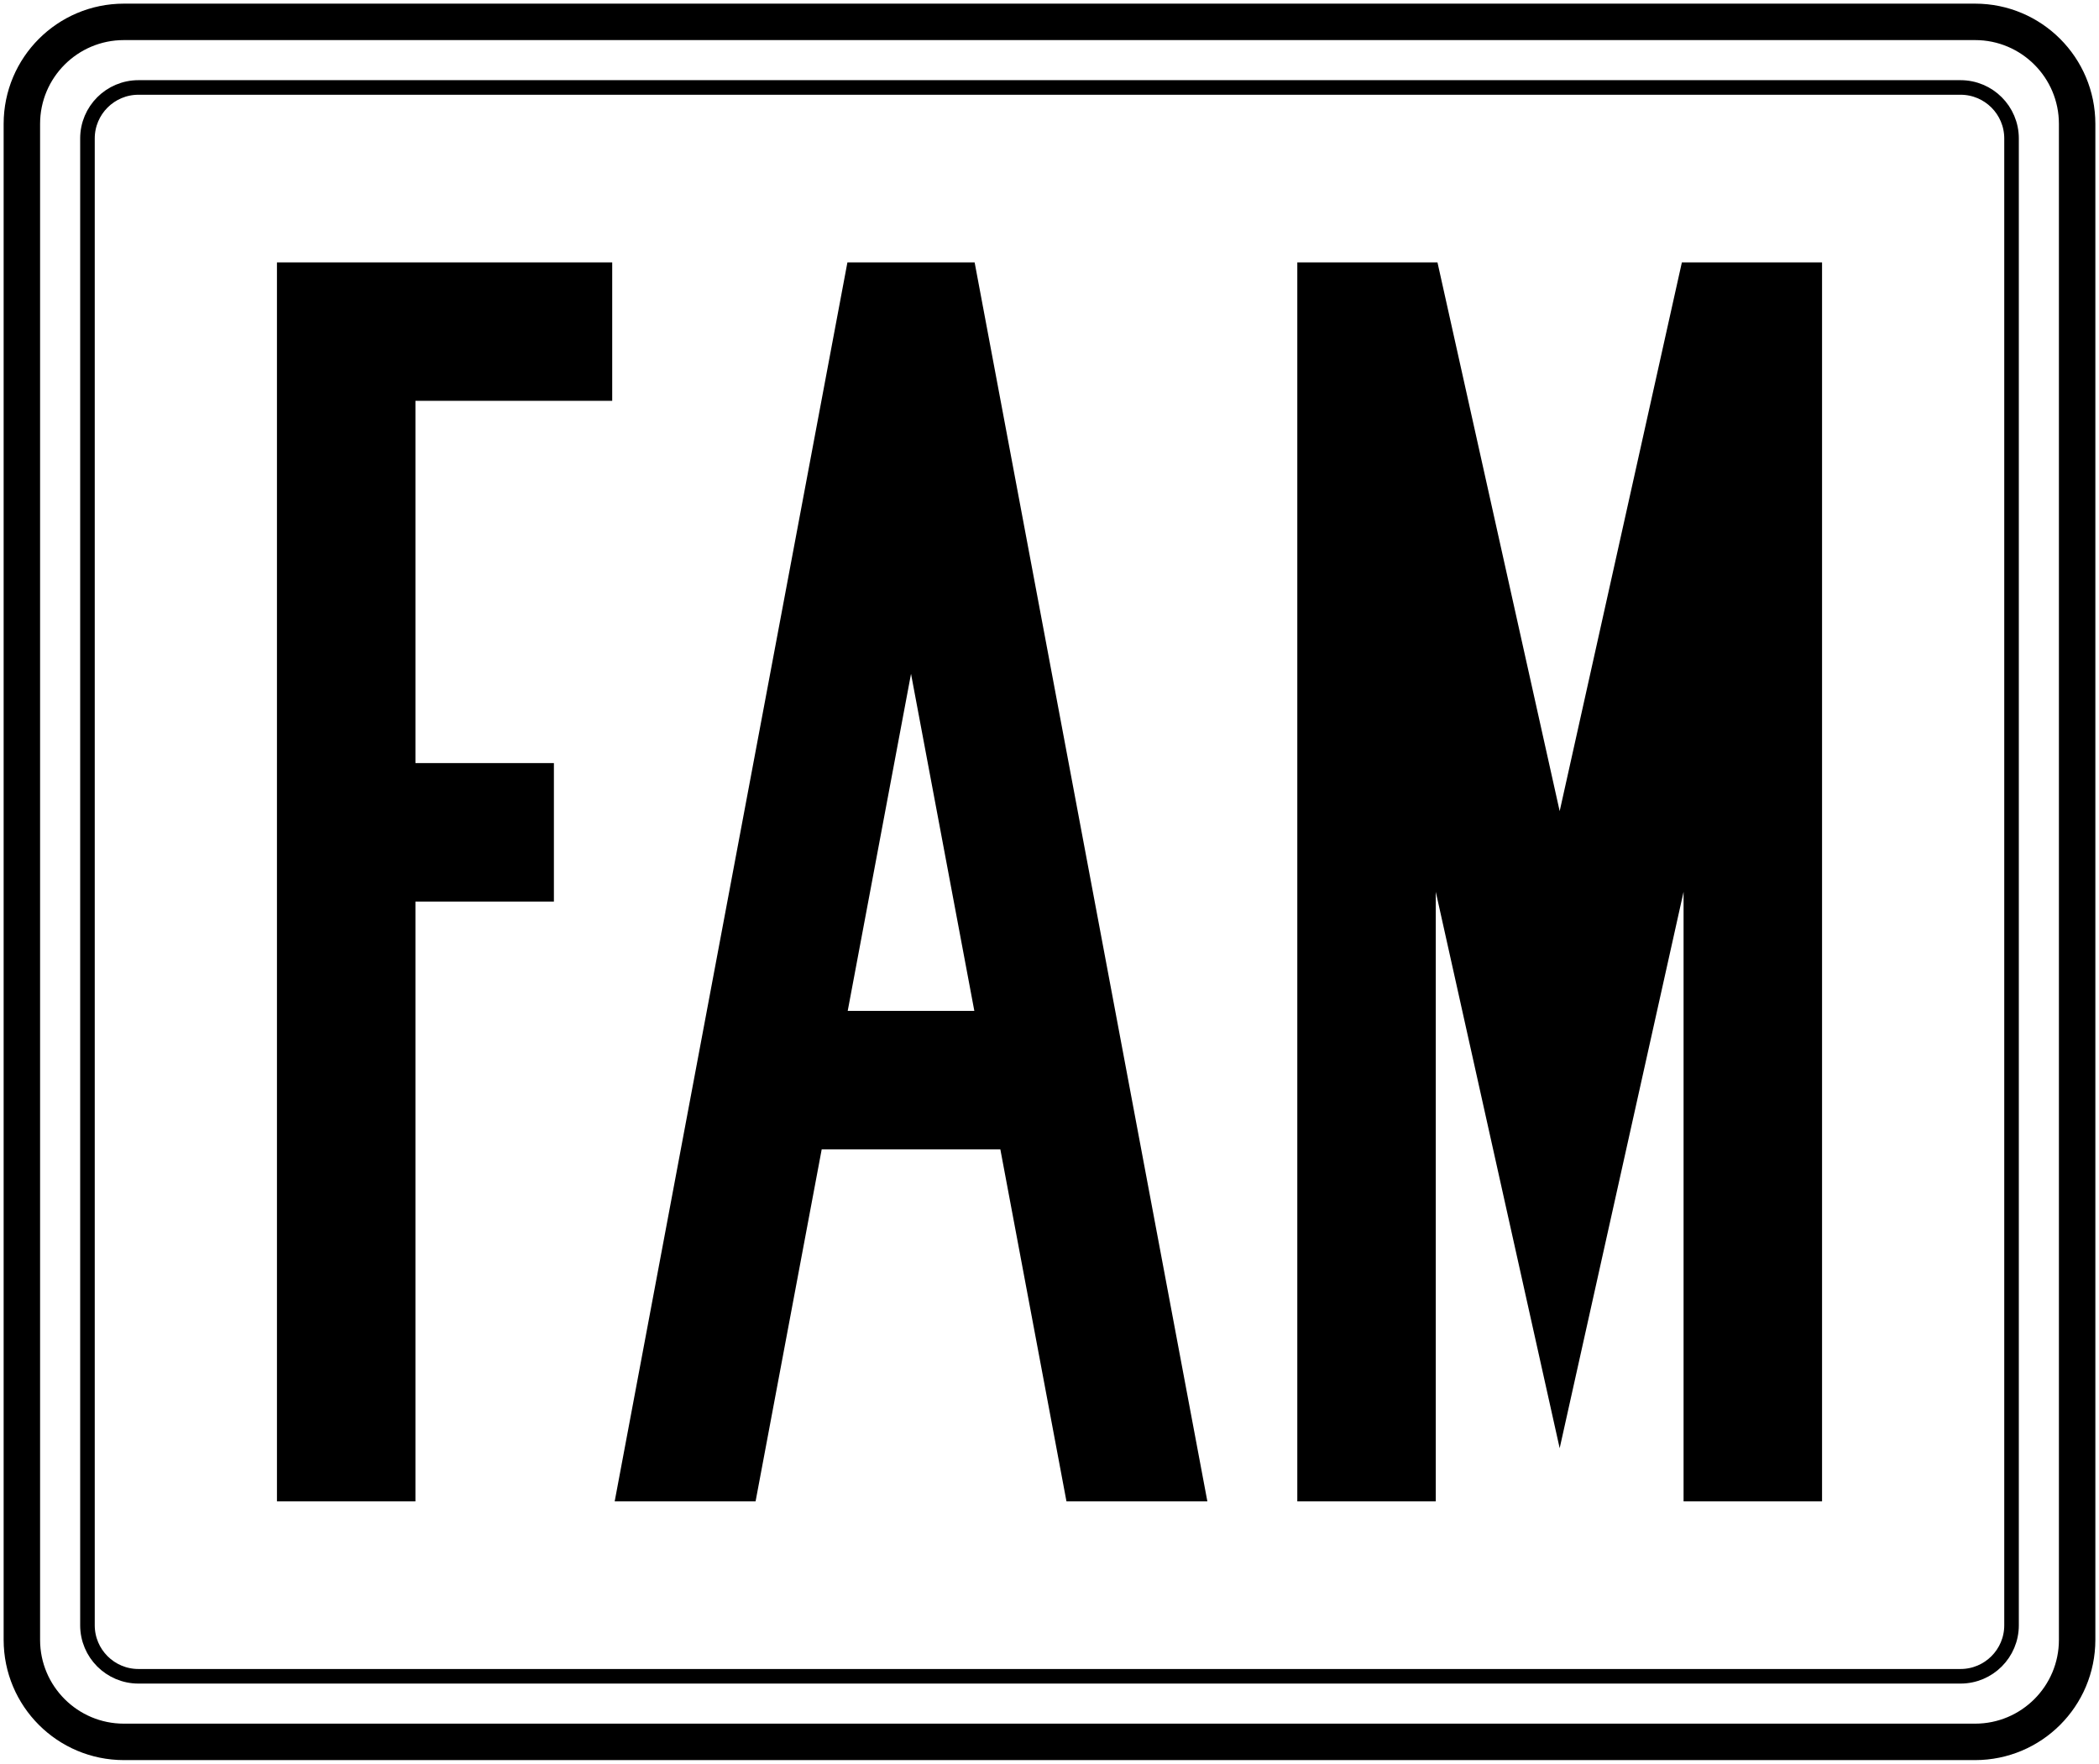
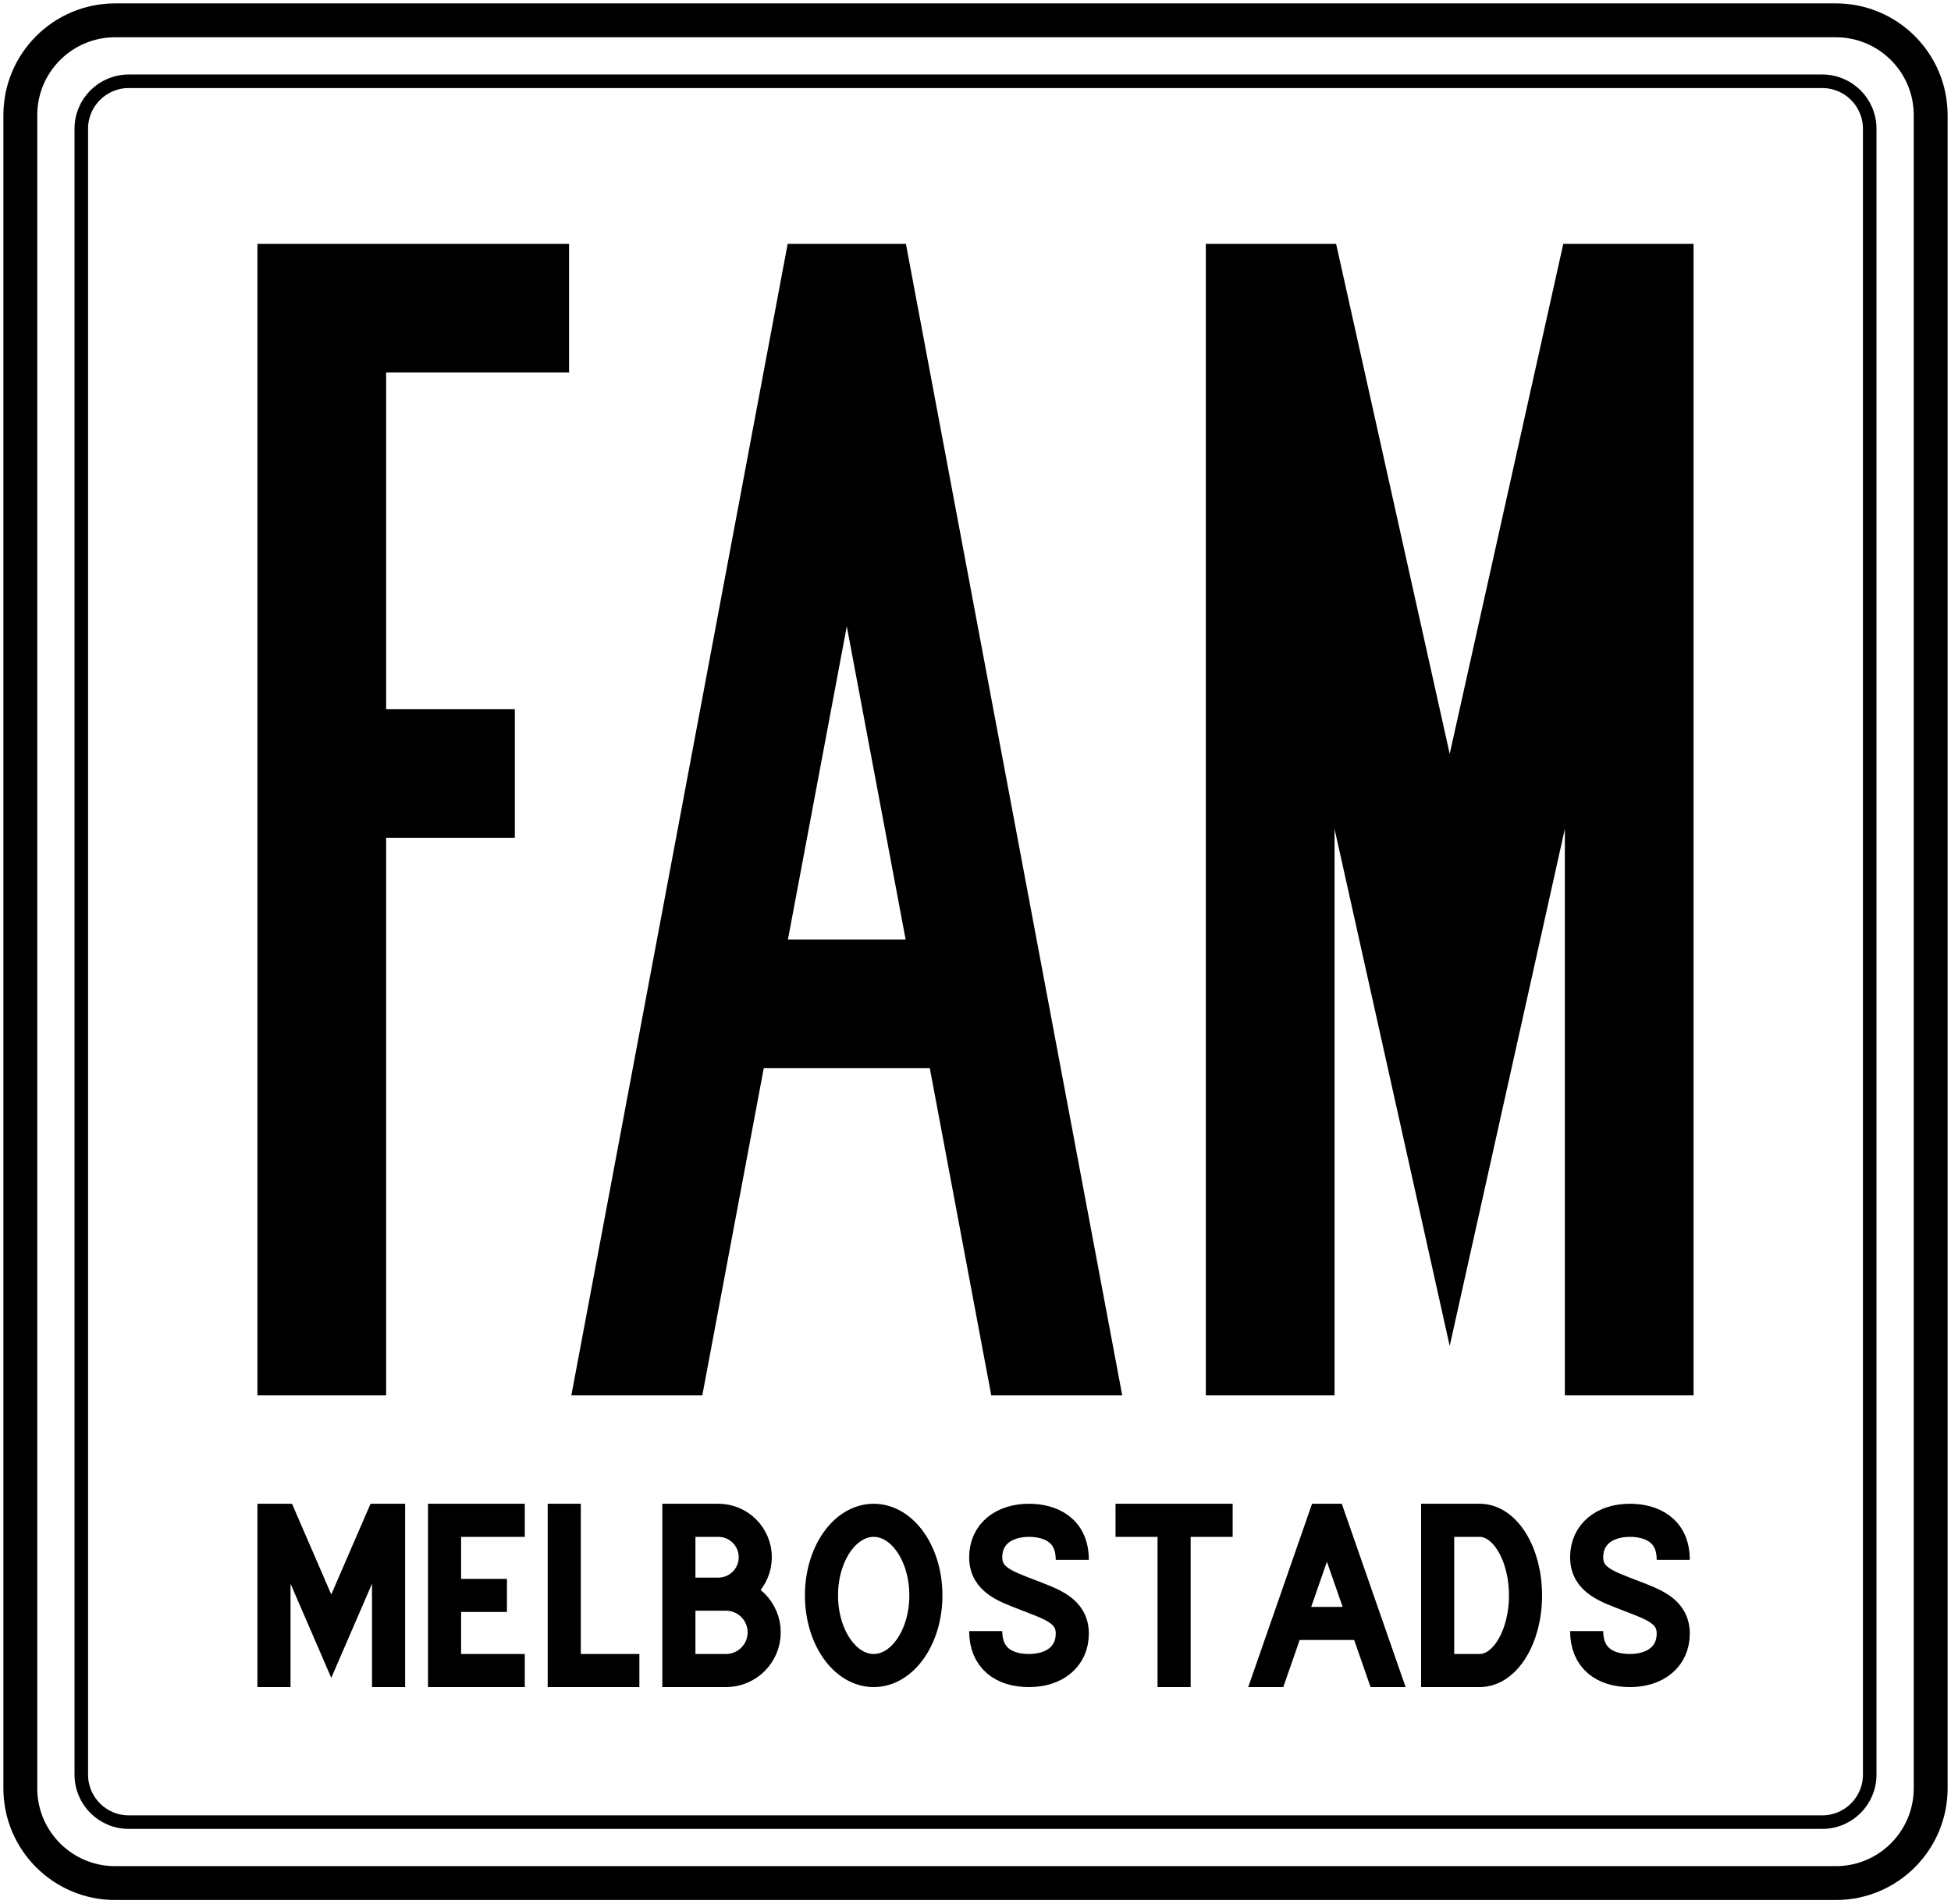
- <svg xmlns="http://www.w3.org/2000/svg" viewBox="0 0 288 242" role="img" aria-label="FAM — The Melbostads">
+ <svg xmlns="http://www.w3.org/2000/svg" viewBox="0 0 288 281" role="img" aria-label="FAM — The Melbostads">
  <defs>
    <clipPath id="c">
      <rect x="-10" y="0" width="200" height="170" />
    </clipPath>
+     <clipPath id="c2">
+       <rect x="-10" y="0" width="200" height="72" />
+     </clipPath>
  </defs>
-   <rect x="3" y="3" width="282" height="236" rx="14" fill="none" stroke="#000" stroke-width="5" />
-   <rect x="12" y="12" width="264" height="218" rx="7" fill="none" stroke="#000" stroke-width="2" />
+   <rect x="3" y="3" width="282" height="275" rx="14" fill="none" stroke="#000" stroke-width="5" />
+   <rect x="12" y="12" width="264" height="257" rx="7" fill="none" stroke="#000" stroke-width="2" />
  <g fill="none" stroke="#000" stroke-width="19" stroke-linejoin="miter" stroke-miterlimit="10">
    <g transform="translate(38 36)">
      <g clip-path="url(#c)">
        <path d="M9.5,0V170M0,9.5H46M0,78.2H38" />
      </g>
    </g>
    <g transform="translate(92 36)">
      <g clip-path="url(#c)">
        <path d="M-1.0,186L33.0,5L67.0,186M12.9,112.2H53.1" />
      </g>
    </g>
    <g transform="translate(178 36)">
      <g clip-path="url(#c)">
        <path d="M9.5,0V170M62.5,0V170M9.5,0L36.0,119.0L62.5,0" />
      </g>
    </g>
  </g>
+   <g fill="none" stroke="#000" stroke-width="13" stroke-linejoin="miter" stroke-miterlimit="10">
+     <g transform="translate(38.00 222.00) scale(0.3759)">
+       <g clip-path="url(#c2)">
+         <path d="M6.5,0V72M51.5,0V72M6.5,0L29,52L51.5,0" />
+       </g>
+     </g>
+     <g transform="translate(63.18 222.00) scale(0.3759)">
+       <g clip-path="url(#c2)">
+         <path d="M6.5,0V72M0,6.5H38M0,36.0H31M0,65.5H38" />
+       </g>
+     </g>
+     <g transform="translate(80.85 222.00) scale(0.3759)">
+       <g clip-path="url(#c2)">
+         <path d="M6.5,0V72M0,65.5H36" />
+       </g>
+     </g>
+     <g transform="translate(97.77 222.00) scale(0.3759)">
+       <g clip-path="url(#c2)">
+         <path d="M6.5,0V72M0,6.5H22A14.5 14.5 0 0 1 22,35.5H0M0,35.5H25A15 15 0 0 1 25,65.5H0" />
+       </g>
+     </g>
+     <g transform="translate(118.82 222.00) scale(0.3759)">
+       <g clip-path="url(#c2)">
+         <path d="M27,6.5A20.5 29.5 0 1 1 27,65.5A20.5 29.5 0 1 1 27,6.5Z" />
+       </g>
+     </g>
+     <g transform="translate(142.50 222.00) scale(0.3759)">
+       <g clip-path="url(#c2)">
+         <path d="M42,22C42,10 33,6.5 25,6.5C15,6.5 8,12 8,21C8,30 16,32.5 25,36C34,39.5 42,42 42,51C42,60 35,65.5 25,65.5C15,65.5 8,60.5 8,50" />
+       </g>
+     </g>
+     <g transform="translate(164.67 222.00) scale(0.3759)">
+       <g clip-path="url(#c2)">
+         <path d="M0,6.5H46M23,0V72" />
+       </g>
+     </g>
+     <g transform="translate(185.35 222.00) scale(0.3759)">
+       <g clip-path="url(#c2)">
+         <path d="M-0.2,84L28,3L56.2,84M12,47H44" />
+       </g>
+     </g>
+     <g transform="translate(209.78 222.00) scale(0.3759)">
+       <g clip-path="url(#c2)">
+         <path d="M6.5,0V72M0,6.5H23A18 29.5 0 0 1 23,65.5H0" />
+       </g>
+     </g>
+     <g transform="translate(231.21 222.00) scale(0.3759)">
+       <g clip-path="url(#c2)">
+         <path d="M42,22C42,10 33,6.5 25,6.5C15,6.5 8,12 8,21C8,30 16,32.5 25,36C34,39.5 42,42 42,51C42,60 35,65.5 25,65.5C15,65.5 8,60.5 8,50" />
+       </g>
+     </g>
+   </g>
</svg>
